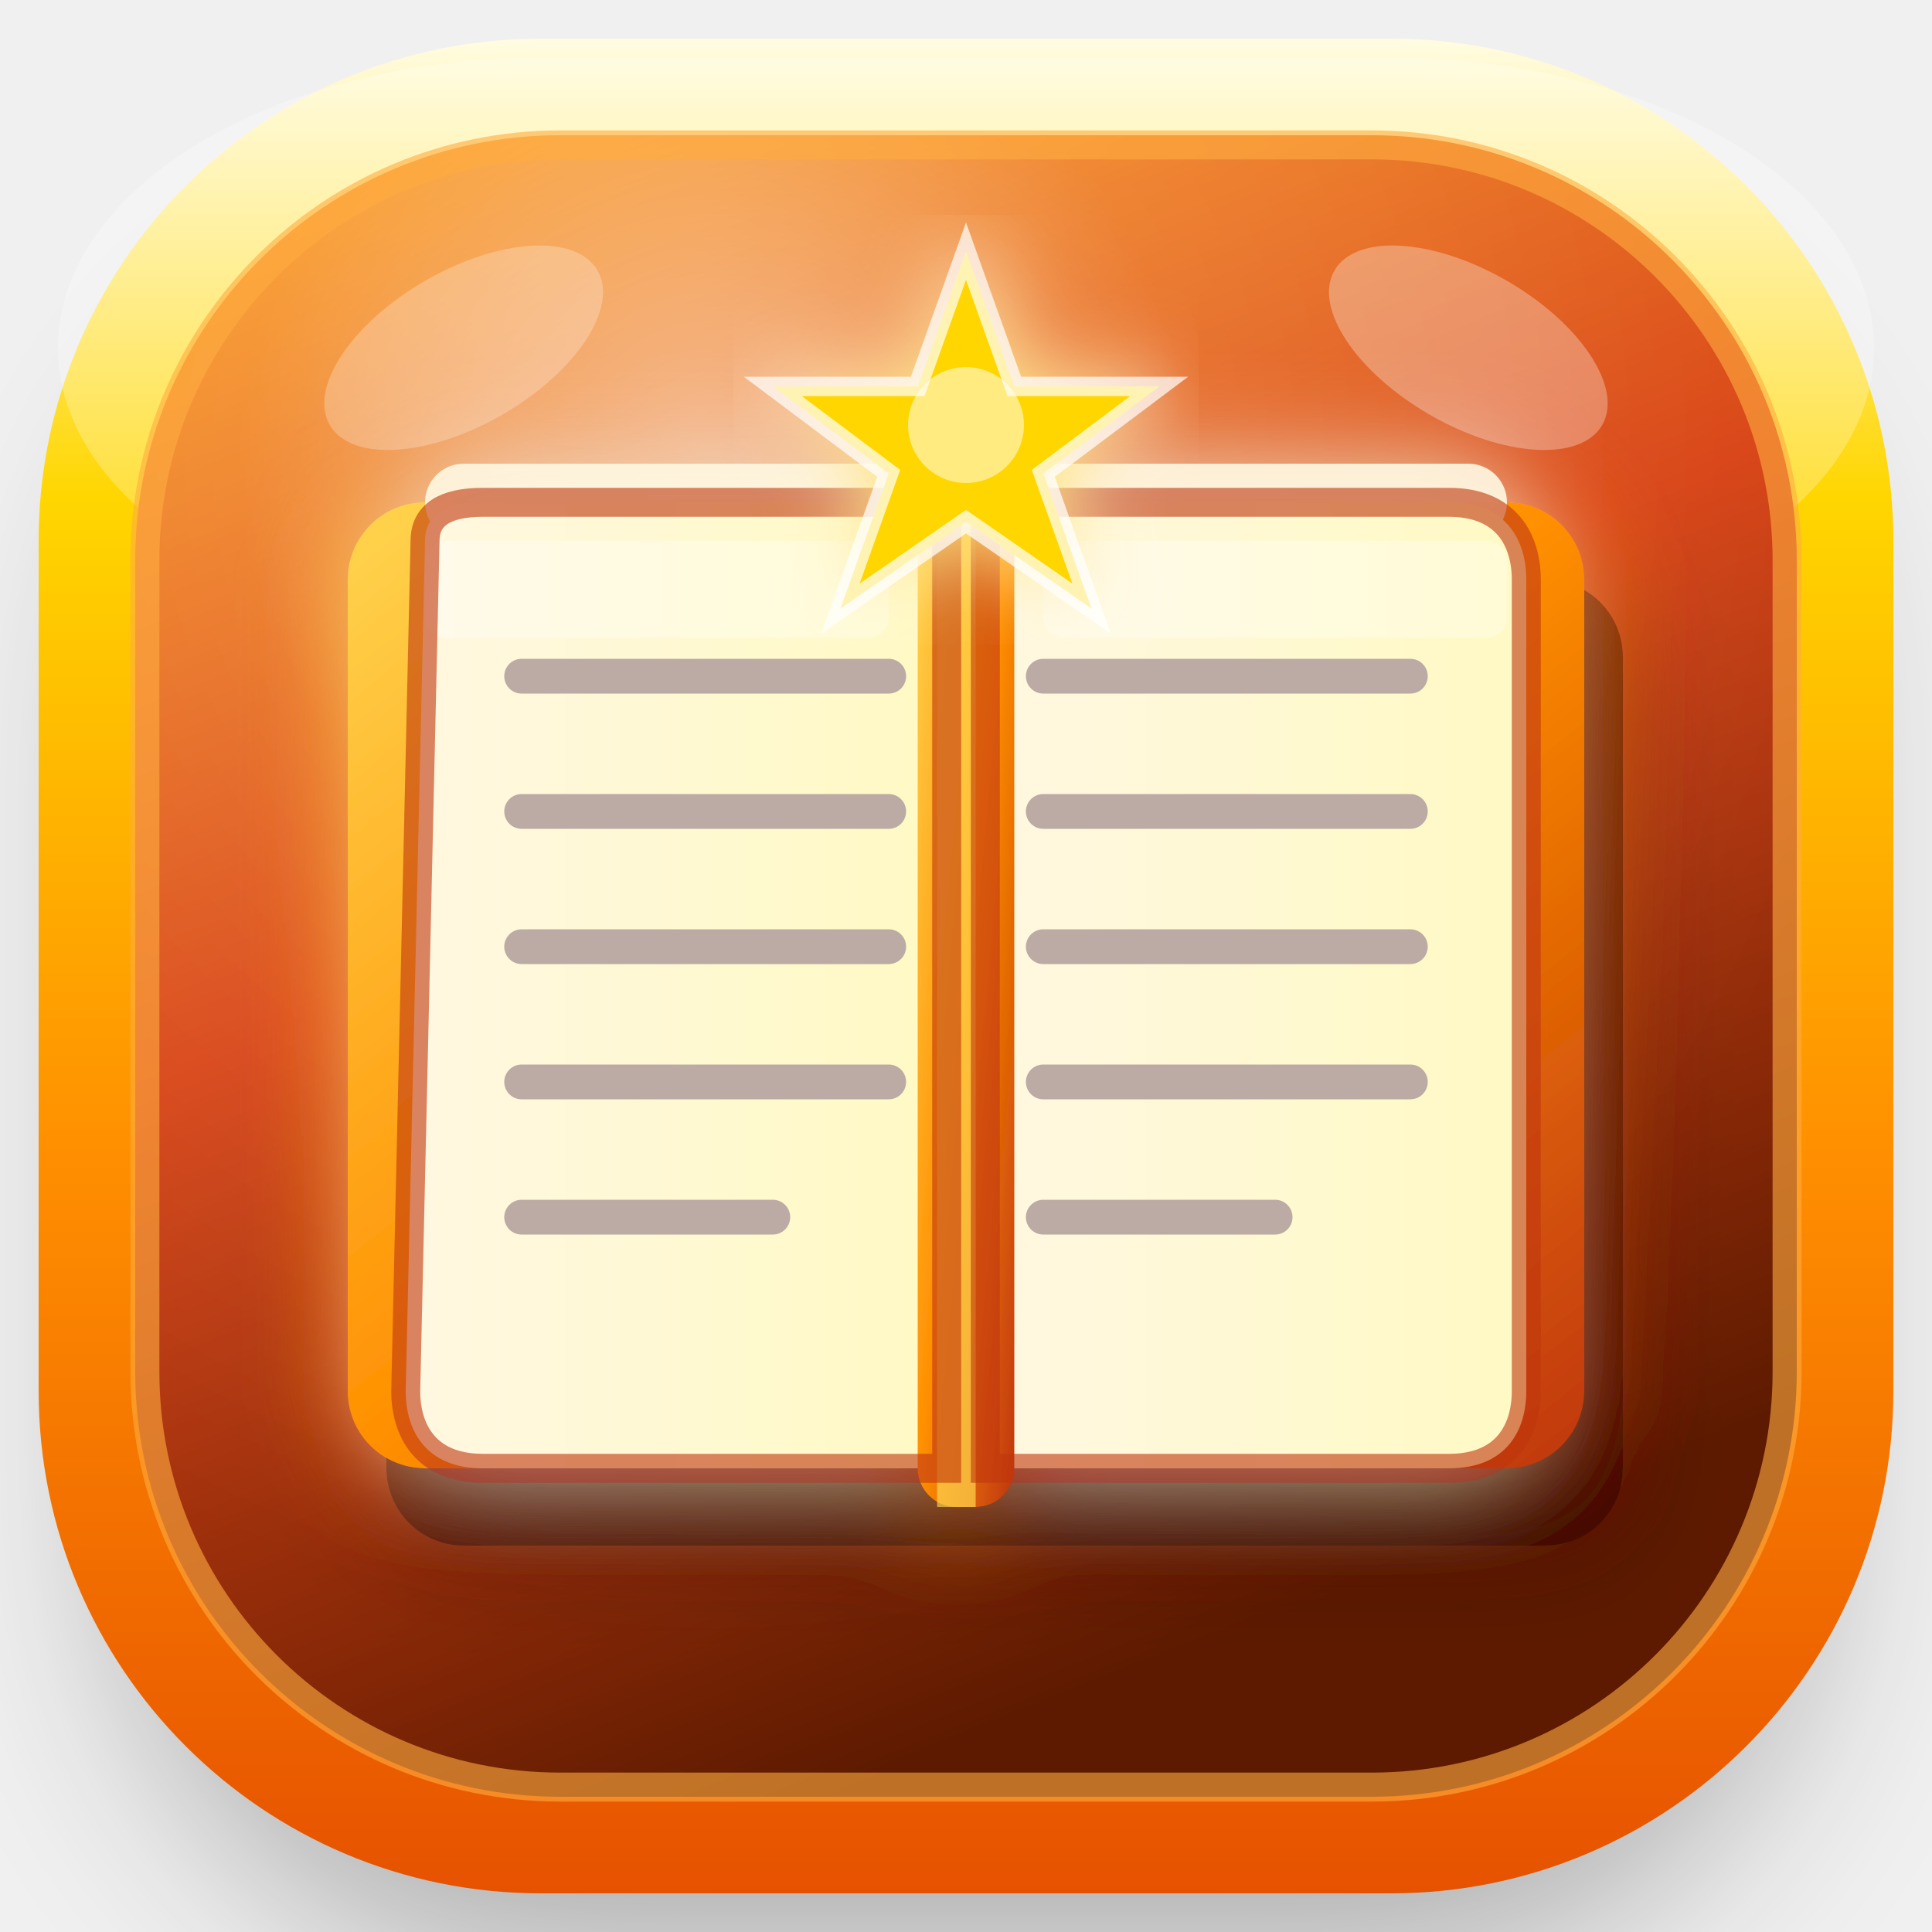
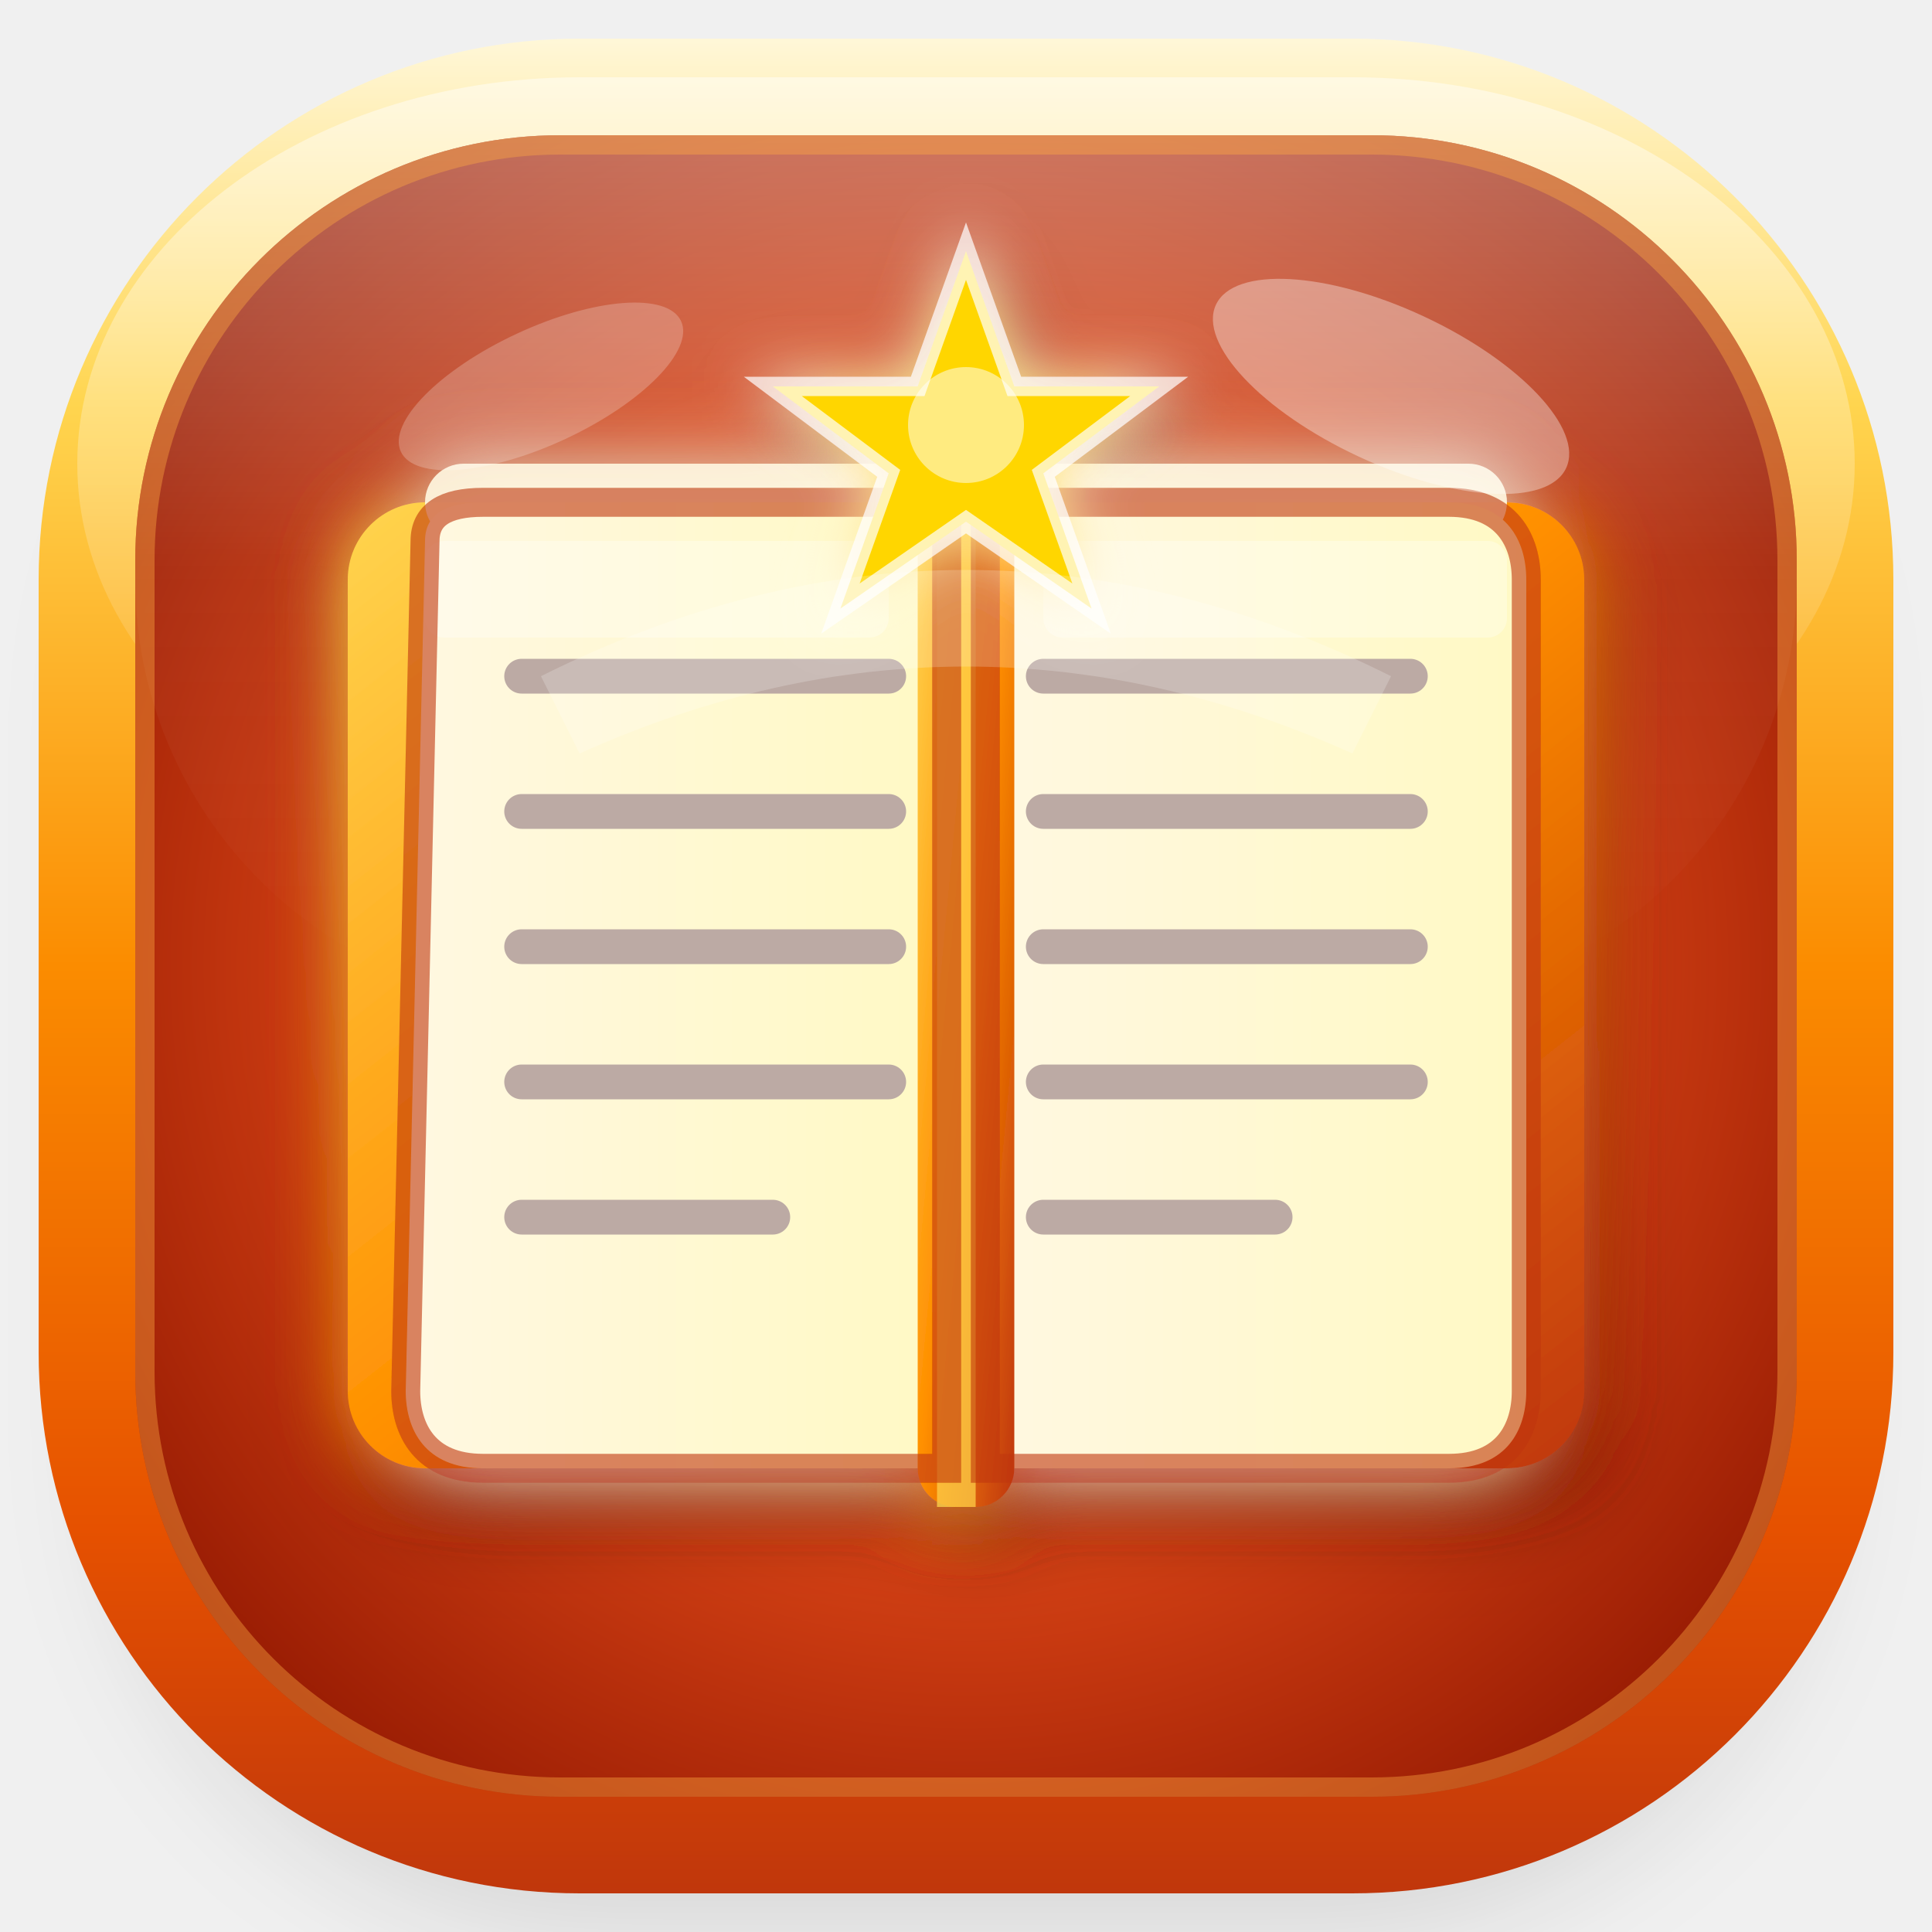
<svg xmlns="http://www.w3.org/2000/svg" viewBox="0 0 100 100">
  <defs>
    <linearGradient id="qg-frame" x1="0" y1="0" x2="0" y2="1">
-       <stop offset="0" stop-color="#FFFDE7" />
-       <stop offset="0.25" stop-color="#FFD600" />
-       <stop offset="0.6" stop-color="#FF8F00" />
-       <stop offset="1" stop-color="#E65100" />
+       <stop offset="0" stop-color="#FFF8DC" />
+       <stop offset="0.2" stop-color="#FFD54F" />
+       <stop offset="0.5" stop-color="#FB8C00" />
+       <stop offset="0.8" stop-color="#E65100" />
+       <stop offset="1" stop-color="#BF360C" />
    </linearGradient>
-     <linearGradient id="qg-bg" x1="0" y1="0" x2="0.4" y2="1">
+     <linearGradient id="qg-frame-shine" x1="0" y1="0" x2="0" y2="1">
+       <stop offset="0" stop-color="#FFFFFF" stop-opacity="0.85" />
+       <stop offset="1" stop-color="#FFFFFF" stop-opacity="0" />
+     </linearGradient>
+     <radialGradient id="qg-bg" cx="0.5" cy="0.5" r="0.75">
      <stop offset="0" stop-color="#FFA726" />
-       <stop offset="0.5" stop-color="#D84315" />
+       <stop offset="0.45" stop-color="#D84315" />
+       <stop offset="0.85" stop-color="#8D1500" />
      <stop offset="1" stop-color="#5D1A00" />
+     </radialGradient>
+     <linearGradient id="qg-lens" x1="0" y1="0" x2="0" y2="1">
+       <stop offset="0" stop-color="#FFFFFF" stop-opacity="0.35" />
+       <stop offset="0.5" stop-color="#FFFFFF" stop-opacity="0.05" />
+       <stop offset="1" stop-color="#FFFFFF" stop-opacity="0" />
    </linearGradient>
-     <radialGradient id="qg-lens" cx="0.35" cy="0.2" r="0.7">
-       <stop offset="0" stop-color="#fff" stop-opacity="0.5" />
-       <stop offset="0.4" stop-color="#fff" stop-opacity="0.1" />
-       <stop offset="1" stop-color="#fff" stop-opacity="0" />
-     </radialGradient>
    <linearGradient id="qg-cover" x1="0" y1="0" x2="1" y2="1">
      <stop offset="0" stop-color="#FFD54F" />
      <stop offset="0.5" stop-color="#FF8F00" />
      <stop offset="1" stop-color="#BF360C" />
    </linearGradient>
    <linearGradient id="qg-pages" x1="0" y1="0" x2="1" y2="0">
      <stop offset="0" stop-color="#FFF8E1" />
      <stop offset="1" stop-color="#FFF9C4" />
    </linearGradient>
-     <filter id="qg-drop">
-       <feDropShadow dx="0" dy="5" stdDeviation="5" flood-color="#000" flood-opacity="0.6" />
+     <filter id="qg-drop" x="-30%" y="-30%" width="160%" height="170%">
+       <feDropShadow dx="0" dy="3" stdDeviation="3" flood-color="#000" flood-opacity="0.30" />
    </filter>
-     <filter id="qg-glow">
-       <feGaussianBlur stdDeviation="2.5" result="b" />
+     <filter id="qg-glow" x="-20%" y="-20%" width="140%" height="140%">
+       <feGaussianBlur stdDeviation="1.8" result="b" />
      <feMerge>
        <feMergeNode in="b" />
        <feMergeNode in="SourceGraphic" />
      </feMerge>
    </filter>
-     <filter id="qg-star-glow">
-       <feGaussianBlur stdDeviation="2" result="b" />
+     <filter id="qg-star-glow" x="-40%" y="-40%" width="180%" height="180%">
+       <feGaussianBlur stdDeviation="1.5" result="b" />
      <feMerge>
        <feMergeNode in="b" />
        <feMergeNode in="SourceGraphic" />
      </feMerge>
    </filter>
+     <filter id="qg-icon-shadow" x="-30%" y="-30%" width="160%" height="160%">
+       <feDropShadow dx="0.6" dy="1.5" stdDeviation="1.4" flood-color="#1a0500" flood-opacity="0.55" />
+     </filter>
  </defs>
-   <rect x="6" y="9" width="88" height="88" rx="23" fill="#000" opacity="0.45" filter="url(#qg-drop)" />
-   <rect x="2" y="2" width="96" height="96" rx="26" fill="url(#qg-frame)" />
-   <rect x="3" y="3" width="94" height="30" rx="25" fill="#fff" opacity="0.25" />
+   <rect x="6" y="9" width="88" height="88" rx="25" fill="#000" opacity="0.35" filter="url(#qg-drop)" />
+   <rect x="2" y="2" width="96" height="96" rx="28" fill="url(#qg-frame)" />
+   <rect x="4" y="4" width="92" height="40" rx="26" fill="url(#qg-frame-shine)" opacity="0.55" />
  <rect x="7" y="7" width="86" height="86" rx="22" fill="url(#qg-bg)" />
-   <rect x="7" y="7" width="86" height="86" rx="22" fill="url(#qg-lens)" />
-   <rect x="7.5" y="7.5" width="85" height="85" rx="21.5" fill="none" stroke="#FFAB40" stroke-width="1.5" opacity="0.6" />
-   <g filter="url(#qg-glow)">
-     <rect x="18" y="26" width="64" height="50" rx="4" fill="#2D0000" opacity="0.5" transform="translate(2,4)" />
-     <rect x="18" y="26" width="64" height="50" rx="4" fill="url(#qg-cover)" />
-     <rect x="22" y="24" width="56" height="4" rx="2" fill="#FFF8E1" opacity="0.9" />
-     <path d="M22 28 Q22 26 25 26 L49 26 L49 76 L25 76 C22 76 21 74 21 72 Z" fill="url(#qg-pages)" />
-     <line x1="27" y1="35" x2="46" y2="35" stroke="#BCAAA4" stroke-width="1.8" stroke-linecap="round" />
-     <line x1="27" y1="42" x2="46" y2="42" stroke="#BCAAA4" stroke-width="1.8" stroke-linecap="round" />
-     <line x1="27" y1="49" x2="46" y2="49" stroke="#BCAAA4" stroke-width="1.8" stroke-linecap="round" />
-     <line x1="27" y1="56" x2="46" y2="56" stroke="#BCAAA4" stroke-width="1.8" stroke-linecap="round" />
-     <line x1="27" y1="63" x2="40" y2="63" stroke="#BCAAA4" stroke-width="1.8" stroke-linecap="round" />
-     <rect x="22" y="28" width="24" height="5" rx="1" fill="#fff" opacity="0.3" />
-     <path d="M51 26 L75 26 C78 26 79 28 79 30 L79 72 C79 74 78 76 75 76 L51 76 Z" fill="url(#qg-pages)" />
-     <line x1="54" y1="35" x2="73" y2="35" stroke="#BCAAA4" stroke-width="1.8" stroke-linecap="round" />
-     <line x1="54" y1="42" x2="73" y2="42" stroke="#BCAAA4" stroke-width="1.8" stroke-linecap="round" />
-     <line x1="54" y1="49" x2="73" y2="49" stroke="#BCAAA4" stroke-width="1.8" stroke-linecap="round" />
-     <line x1="54" y1="56" x2="73" y2="56" stroke="#BCAAA4" stroke-width="1.8" stroke-linecap="round" />
-     <line x1="54" y1="63" x2="66" y2="63" stroke="#BCAAA4" stroke-width="1.8" stroke-linecap="round" />
-     <rect x="54" y="28" width="24" height="5" rx="1" fill="#fff" opacity="0.3" />
-     <rect x="47.5" y="24" width="5" height="54" rx="2" fill="url(#qg-cover)" />
-     <rect x="48.5" y="24" width="2" height="54" fill="#FFD54F" opacity="0.7" />
-     <path d="M22 28 Q22 26 25 26 L49 26 L49 76 L25 76 C22 76 21 74 21 72 Z" fill="none" stroke="#BF360C" stroke-width="1.5" opacity="0.6" />
-     <path d="M51 26 L75 26 C78 26 79 28 79 30 L79 72 C79 74 78 76 75 76 L51 76 Z" fill="none" stroke="#BF360C" stroke-width="1.5" opacity="0.6" />
+   <rect x="7" y="7" width="86" height="45" rx="22" fill="url(#qg-lens)" />
+   <rect x="7.5" y="7.5" width="85" height="85" rx="21.5" fill="none" stroke="#FFAB40" stroke-width="1" opacity="0.4" />
+   <g filter="url(#qg-icon-shadow)">
+     <g filter="url(#qg-glow)">
+       <rect x="18" y="26" width="64" height="50" rx="4" fill="url(#qg-cover)" />
+       <rect x="22" y="24" width="56" height="4" rx="2" fill="#FFF8E1" opacity="0.9" />
+       <path d="M22 28 Q22 26 25 26 L49 26 L49 76 L25 76 C22 76 21 74 21 72 Z" fill="url(#qg-pages)" />
+       <line x1="27" y1="35" x2="46" y2="35" stroke="#BCAAA4" stroke-width="1.8" stroke-linecap="round" />
+       <line x1="27" y1="42" x2="46" y2="42" stroke="#BCAAA4" stroke-width="1.8" stroke-linecap="round" />
+       <line x1="27" y1="49" x2="46" y2="49" stroke="#BCAAA4" stroke-width="1.8" stroke-linecap="round" />
+       <line x1="27" y1="56" x2="46" y2="56" stroke="#BCAAA4" stroke-width="1.8" stroke-linecap="round" />
+       <line x1="27" y1="63" x2="40" y2="63" stroke="#BCAAA4" stroke-width="1.8" stroke-linecap="round" />
+       <rect x="22" y="28" width="24" height="5" rx="1" fill="#fff" opacity="0.3" />
+       <path d="M51 26 L75 26 C78 26 79 28 79 30 L79 72 C79 74 78 76 75 76 L51 76 Z" fill="url(#qg-pages)" />
+       <line x1="54" y1="35" x2="73" y2="35" stroke="#BCAAA4" stroke-width="1.8" stroke-linecap="round" />
+       <line x1="54" y1="42" x2="73" y2="42" stroke="#BCAAA4" stroke-width="1.8" stroke-linecap="round" />
+       <line x1="54" y1="49" x2="73" y2="49" stroke="#BCAAA4" stroke-width="1.8" stroke-linecap="round" />
+       <line x1="54" y1="56" x2="73" y2="56" stroke="#BCAAA4" stroke-width="1.8" stroke-linecap="round" />
+       <line x1="54" y1="63" x2="66" y2="63" stroke="#BCAAA4" stroke-width="1.8" stroke-linecap="round" />
+       <rect x="54" y="28" width="24" height="5" rx="1" fill="#fff" opacity="0.3" />
+       <rect x="47.5" y="24" width="5" height="54" rx="2" fill="url(#qg-cover)" />
+       <rect x="48.5" y="24" width="2" height="54" fill="#FFD54F" opacity="0.7" />
+       <path d="M22 28 Q22 26 25 26 L49 26 L49 76 L25 76 C22 76 21 74 21 72 Z" fill="none" stroke="#BF360C" stroke-width="1.5" opacity="0.6" />
+       <path d="M51 26 L75 26 C78 26 79 28 79 30 L79 72 C79 74 78 76 75 76 L51 76 Z" fill="none" stroke="#BF360C" stroke-width="1.5" opacity="0.6" />
+     </g>
+     <g filter="url(#qg-star-glow)">
+       <path d="M50 13 L52.5 20 L60 20 L54 24.5 L56.5 31.5 L50 27 L43.5 31.5 L46 24.5 L40 20 L47.5 20Z" fill="#FFD600" />
+       <path d="M50 13 L52.5 20 L60 20 L54 24.5 L56.5 31.5 L50 27 L43.5 31.5 L46 24.5 L40 20 L47.5 20Z" fill="none" stroke="white" stroke-width="1" opacity="0.7" />
+       <circle cx="50" cy="22" r="3" fill="#fff" opacity="0.5" />
+     </g>
  </g>
-   <g filter="url(#qg-star-glow)">
-     <path d="M50 13 L52.5 20 L60 20 L54 24.5 L56.5 31.5 L50 27 L43.5 31.5 L46 24.5 L40 20 L47.5 20Z" fill="#FFD600" />
-     <path d="M50 13 L52.5 20 L60 20 L54 24.5 L56.5 31.5 L50 27 L43.5 31.5 L46 24.5 L40 20 L47.5 20Z" fill="none" stroke="white" stroke-width="1" opacity="0.7" />
-     <circle cx="50" cy="22" r="3" fill="#fff" opacity="0.5" />
-   </g>
-   <ellipse cx="76" cy="18" rx="8" ry="4" fill="#fff" opacity="0.3" transform="rotate(30 76 18)" />
-   <ellipse cx="24" cy="18" rx="8" ry="4" fill="#fff" opacity="0.25" transform="rotate(-30 24 18)" />
+   <path d="M28 35 Q50 24 72 35 L70 39 Q50 30 30 39 Z" fill="#FFFFFF" opacity="0.20" />
+   <ellipse cx="72" cy="20" rx="10" ry="4" fill="#FFFFFF" opacity="0.35" transform="rotate(25 72 20)" />
+   <ellipse cx="28" cy="20" rx="8" ry="3" fill="#FFFFFF" opacity="0.22" transform="rotate(-25 28 20)" />
</svg>
